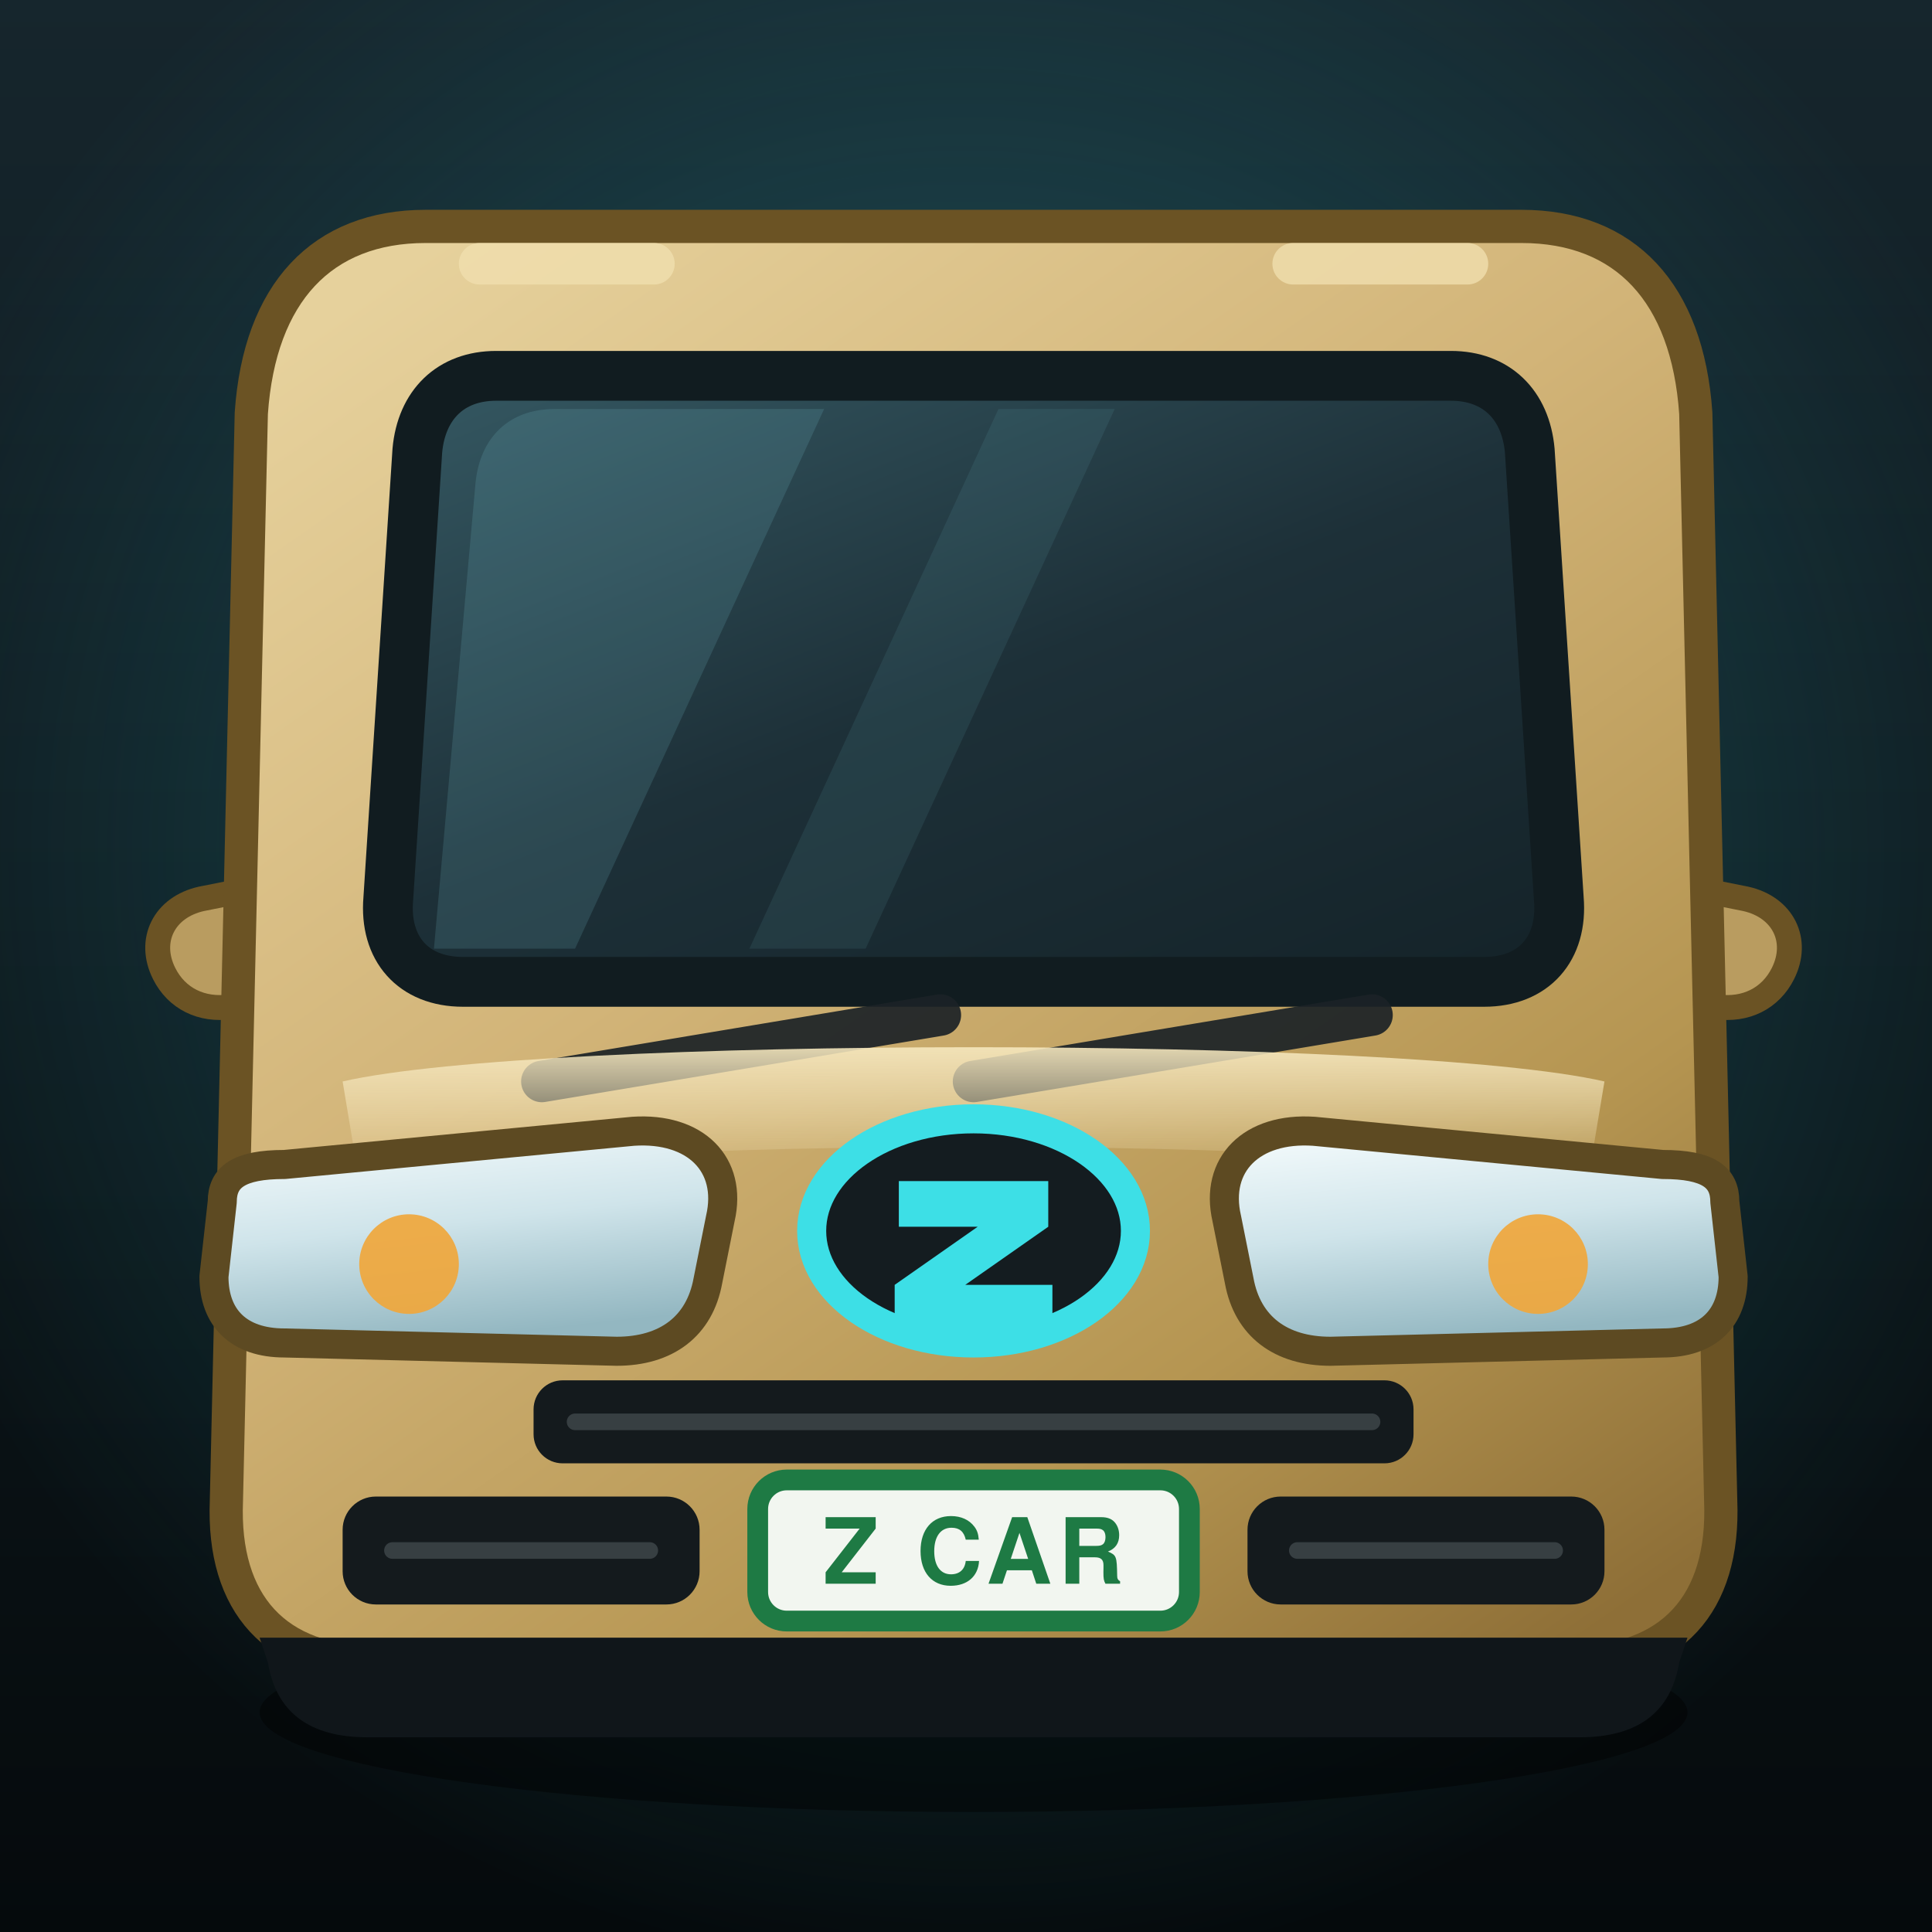
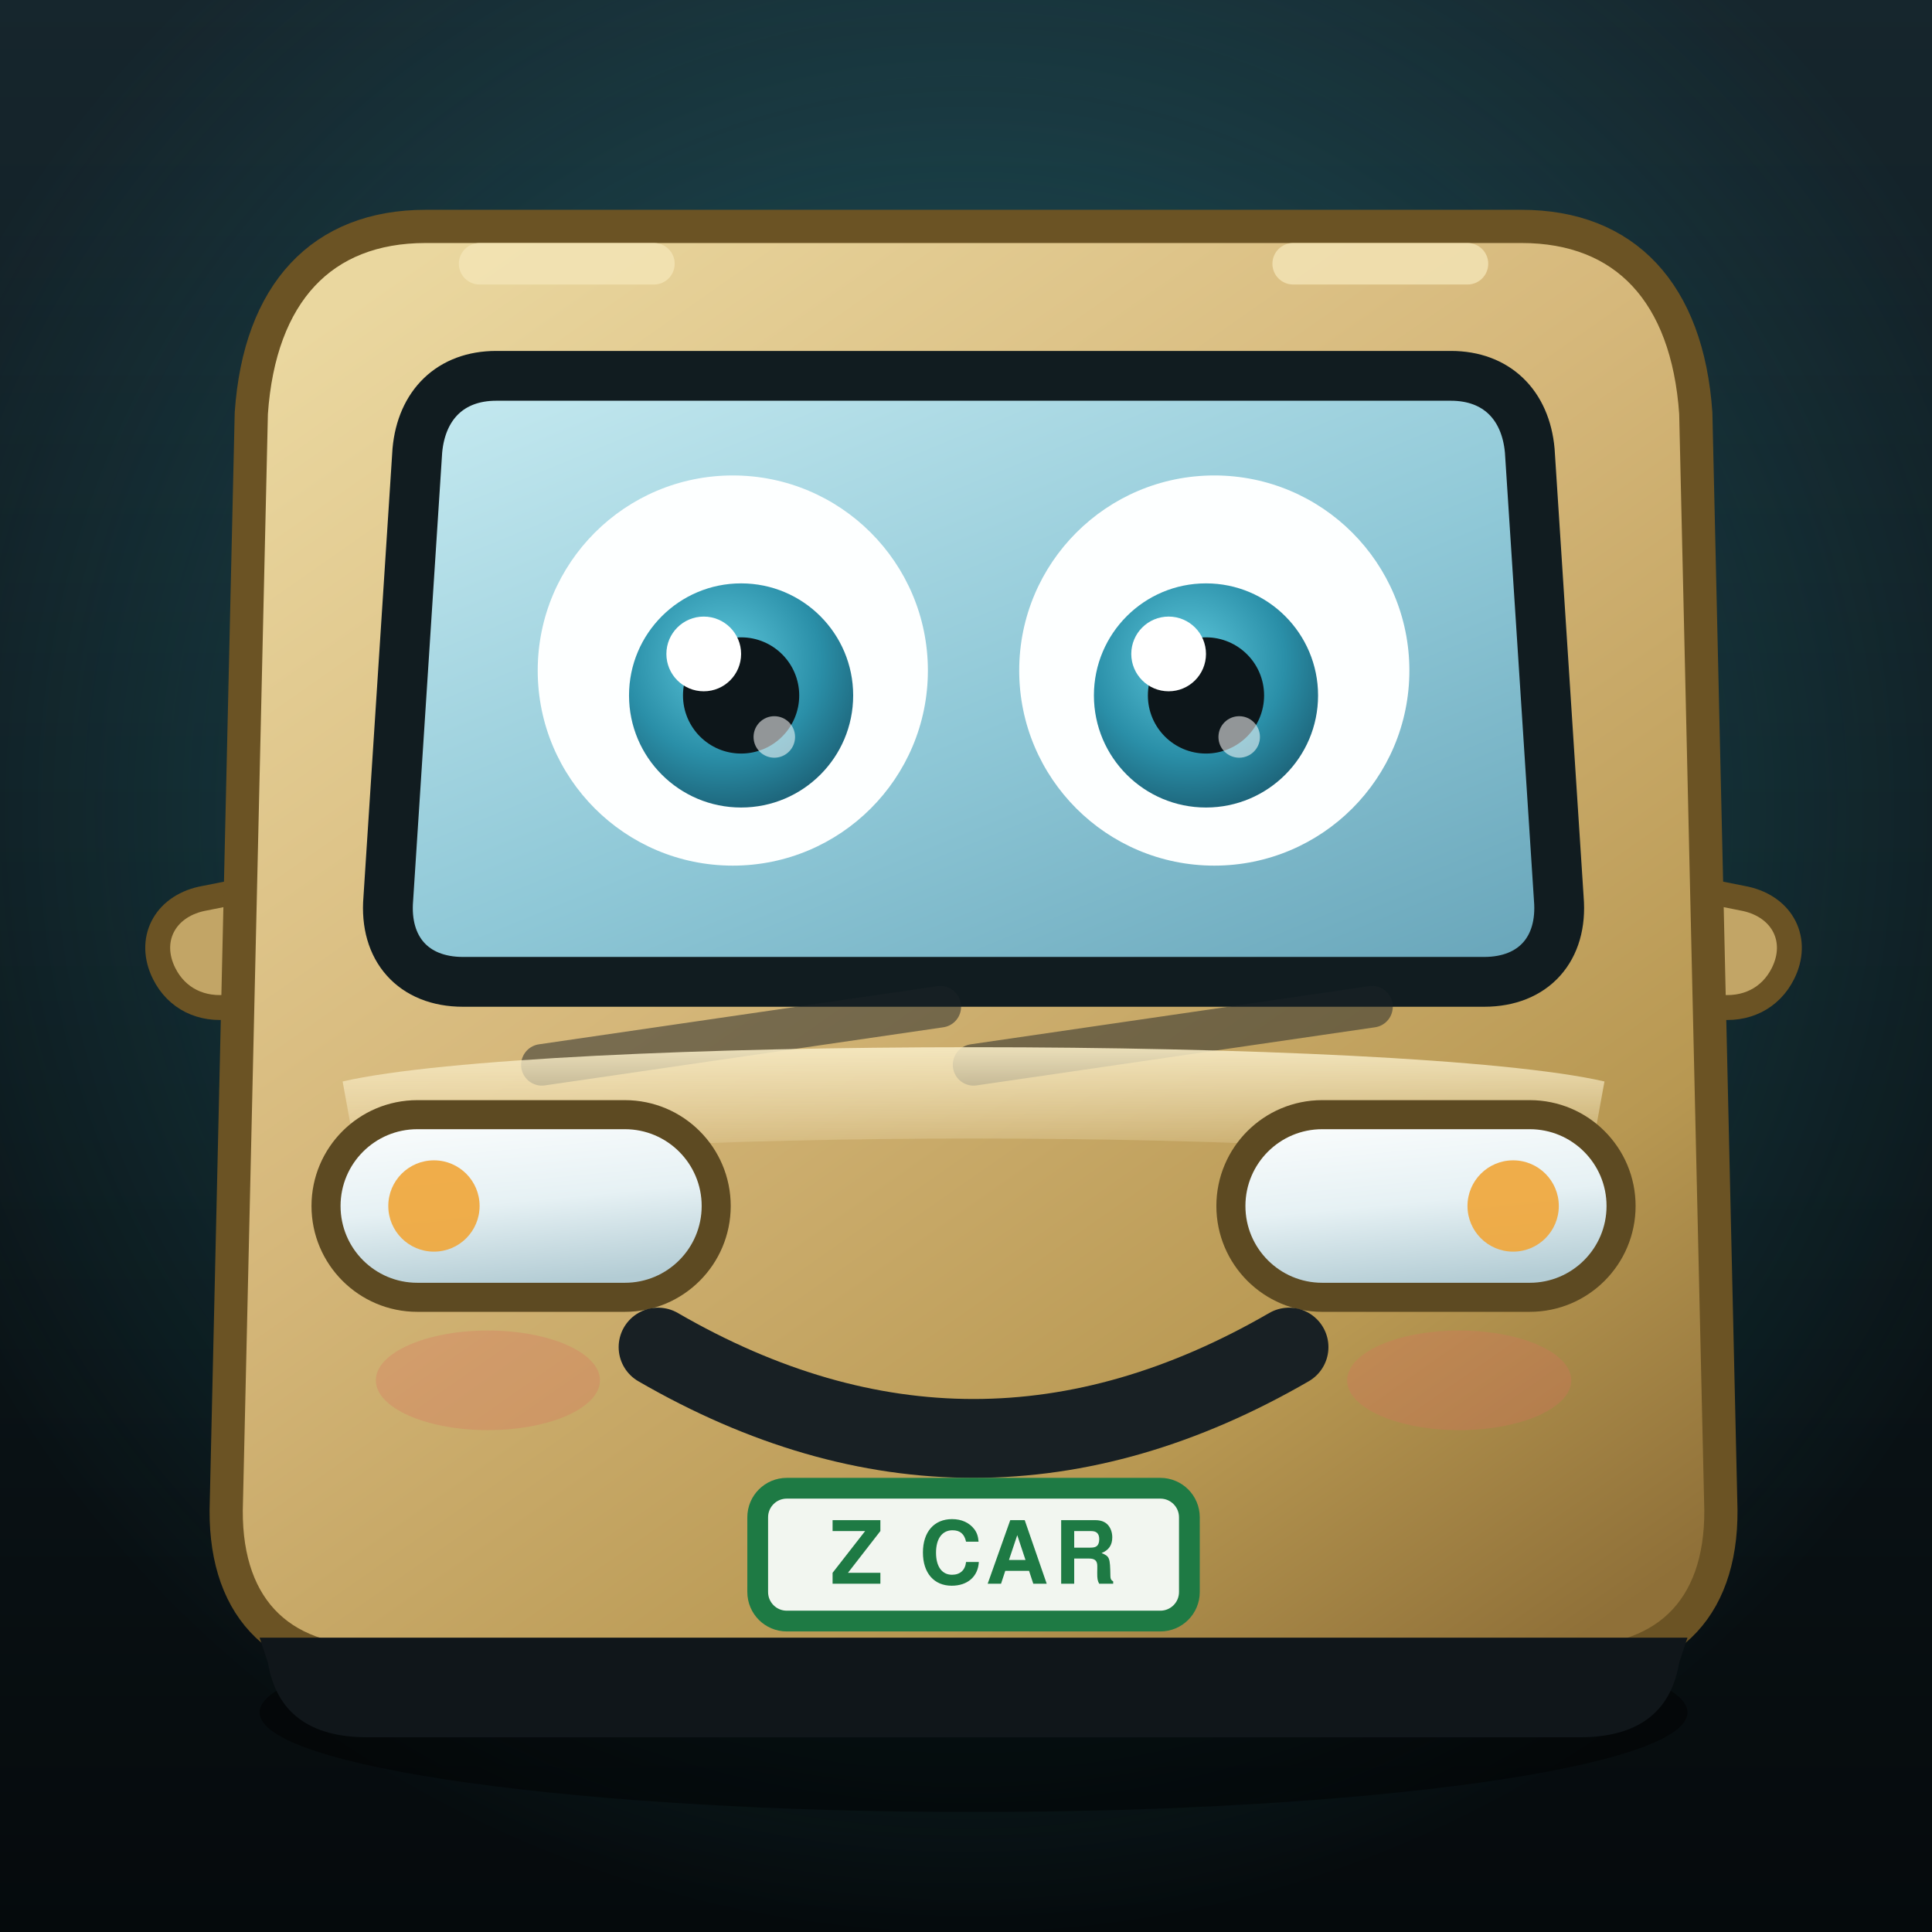
<svg xmlns="http://www.w3.org/2000/svg" viewBox="0 0 512 512" width="512" height="512" role="img" aria-label="Z CAR">
  <defs>
    <linearGradient id="sky" x1="0" y1="0" x2="0" y2="1">
      <stop offset="0" stop-color="#16262d" />
      <stop offset="1" stop-color="#050a0c" />
    </linearGradient>
-     <radialGradient id="glow" cx="50%" cy="44%" r="58%">
-       <stop offset="0" stop-color="#2ea7b4" stop-opacity=".4" />
+     <radialGradient id="glow" cx="50%" cy="42%" r="58%">
+       <stop offset="0" stop-color="#2ea7b4" stop-opacity=".42" />
      <stop offset="1" stop-color="#2ea7b4" stop-opacity="0" />
    </radialGradient>
    <linearGradient id="body" x1=".16" y1="0" x2=".88" y2="1">
-       <stop offset="0" stop-color="#e6d19c" />
-       <stop offset=".4" stop-color="#d2b478" />
-       <stop offset=".76" stop-color="#b59551" />
-       <stop offset="1" stop-color="#8e6f37" />
+       <stop offset="0" stop-color="#ead79f" />
+       <stop offset=".4" stop-color="#d6b87b" />
+       <stop offset=".78" stop-color="#b89852" />
+       <stop offset="1" stop-color="#8f7038" />
    </linearGradient>
    <linearGradient id="hood" x1="0" y1="0" x2="0" y2="1">
-       <stop offset="0" stop-color="#f6e8bf" stop-opacity=".9" />
-       <stop offset="1" stop-color="#f6e8bf" stop-opacity="0" />
+       <stop offset="0" stop-color="#f8ecc6" stop-opacity=".9" />
+       <stop offset="1" stop-color="#f8ecc6" stop-opacity="0" />
    </linearGradient>
-     <linearGradient id="glass" x1=".12" y1="0" x2=".9" y2="1">
-       <stop offset="0" stop-color="#33555f" />
-       <stop offset=".5" stop-color="#1d3038" />
-       <stop offset="1" stop-color="#15242a" />
+     <linearGradient id="glass" x1=".1" y1="0" x2=".9" y2="1">
+       <stop offset="0" stop-color="#c3e8ef" />
+       <stop offset=".55" stop-color="#8fc8d7" />
+       <stop offset="1" stop-color="#6aa7bb" />
    </linearGradient>
-     <linearGradient id="lamp" x1="0" y1="0" x2=".25" y2="1">
-       <stop offset="0" stop-color="#f6fcfd" />
-       <stop offset=".5" stop-color="#cfe4ea" />
-       <stop offset="1" stop-color="#93b7c1" />
+     <linearGradient id="lamp" x1="0" y1="0" x2=".2" y2="1">
+       <stop offset="0" stop-color="#fdfefe" />
+       <stop offset=".55" stop-color="#e6f1f4" />
+       <stop offset="1" stop-color="#b3ccd4" />
    </linearGradient>
+     <radialGradient id="iris" cx="42%" cy="34%" r="72%">
+       <stop offset="0" stop-color="#5fc9dd" />
+       <stop offset=".6" stop-color="#2a8fa8" />
+       <stop offset="1" stop-color="#1b5e73" />
+     </radialGradient>
  </defs>
  <rect width="512" height="512" fill="url(#sky)" />
  <rect width="512" height="512" fill="url(#glow)" />
  <g transform="translate(-23.6,-43.4) scale(1.1)">
    <ellipse cx="256" cy="452" rx="172" ry="24" fill="#000" opacity=".45" />
-     <g fill="#b99c60" stroke="#6b5324" stroke-width="6" stroke-linejoin="round">
+     <g fill="#c2a566" stroke="#6b5324" stroke-width="6" stroke-linejoin="round">
      <path d="M100 250l-30 6c-9 2-13 10-9 18 3 6 9 9 16 8l25-4z" />
      <path d="M412 250l30 6c9 2 13 10 9 18-3 6-9 9-16 8l-25-4z" />
    </g>
    <path d="M124 94h264c25 0 40 16 42 45l6 262c1 25-12 39-36 39H112c-24 0-37-14-36-39l6-262c2-29 17-45 42-45z" fill="url(#body)" stroke="#6b5324" stroke-width="8" stroke-linejoin="round" />
-     <g fill="#f0dfae" opacity=".8">
+     <g fill="#f4e5b6" opacity=".8">
      <rect x="132" y="98" width="52" height="10" rx="5" />
      <rect x="328" y="98" width="52" height="10" rx="5" />
    </g>
    <path d="M141 130h230c11 0 18 7 19 18l7 108c1 12-6 20-18 20H133c-12 0-19-8-18-20l7-108c1-11 8-18 19-18z" fill="url(#glass)" stroke="#111c20" stroke-width="12" stroke-linejoin="round" />
-     <path d="M168 138h52l-60 130h-34l10-112c1-11 8-18 19-18z" fill="#7fd3dd" opacity=".15" />
-     <path d="M262 138h28l-60 130h-28z" fill="#7fd3dd" opacity=".09" />
-     <g stroke="#1b2226" stroke-width="10" stroke-linecap="round" opacity=".92">
-       <path d="M152 300l96-16" />
-       <path d="M256 300l96-16" />
+     <g>
+       <circle cx="198" cy="201" r="47" fill="#fdffff" />
+       <circle cx="314" cy="201" r="47" fill="#fdffff" />
+       <circle cx="200" cy="207" r="27" fill="url(#iris)" />
+       <circle cx="312" cy="207" r="27" fill="url(#iris)" />
+       <circle cx="200" cy="207" r="14" fill="#0d161a" />
+       <circle cx="312" cy="207" r="14" fill="#0d161a" />
+       <circle cx="191" cy="197" r="9" fill="#fff" />
+       <circle cx="303" cy="197" r="9" fill="#fff" />
+       <circle cx="208" cy="217" r="5" fill="#fff" opacity=".55" />
+       <circle cx="320" cy="217" r="5" fill="#fff" opacity=".55" />
    </g>
-     <path d="M104 300c48-11 256-11 304 0l-4 24c-56-11-240-11-296 0z" fill="url(#hood)" />
-     <path d="M90 320l84-8c15-1 24 8 21 21l-3 15c-2 11-10 17-22 17l-80-2c-11 0-17-6-17-16l2-18c0-6 4-9 15-9z" fill="url(#lamp)" stroke="#5d4a22" stroke-width="7" stroke-linejoin="round" />
-     <path d="M422 320l-84-8c-15-1-24 8-21 21l3 15c2 11 10 17 22 17l80-2c11 0 17-6 17-16l-2-18c0-6-4-9-15-9z" fill="url(#lamp)" stroke="#5d4a22" stroke-width="7" stroke-linejoin="round" />
-     <circle cx="120" cy="344" r="12" fill="#f0a73c" opacity=".92" />
-     <circle cx="392" cy="344" r="12" fill="#f0a73c" opacity=".92" />
-     <ellipse cx="256" cy="336" rx="39" ry="27" fill="#141c20" stroke="#3ddfe6" stroke-width="7" />
-     <path d="M238 324h36v11l-20 14h21v11h-38v-11l20-14h-19z" fill="#3ddfe6" />
-     <g fill="#141a1d">
-       <rect x="150" y="372" width="212" height="20" rx="7" />
-       <rect x="104" y="400" width="86" height="26" rx="8" />
-       <rect x="322" y="400" width="86" height="26" rx="8" />
+     <g stroke="#1b2226" stroke-width="10" stroke-linecap="round" opacity=".5">
+       <path d="M152 296l96-14" />
+       <path d="M256 296l96-14" />
    </g>
-     <g stroke="#3d4549" stroke-width="4" stroke-linecap="round" opacity=".85">
-       <path d="M160 382h192" />
-       <path d="M116 413h62" />
-       <path d="M334 413h62" />
-     </g>
-     <rect x="204" y="396" width="104" height="34" rx="7" fill="#f2f6f0" stroke="#1e7a44" stroke-width="5" />
-     <text x="256" y="421" text-anchor="middle" font-family="Helvetica, Arial, sans-serif" font-size="22" font-weight="700" letter-spacing="1.5" fill="#1e7a44">Z CAR</text>
+     <path d="M104 300c48-11 256-11 304 0l-4 22c-56-11-240-11-296 0z" fill="url(#hood)" />
+     <rect x="100" y="308" width="94" height="44" rx="22" fill="url(#lamp)" stroke="#5d4a22" stroke-width="7" />
+     <rect x="318" y="308" width="94" height="44" rx="22" fill="url(#lamp)" stroke="#5d4a22" stroke-width="7" />
+     <circle cx="126" cy="330" r="11" fill="#f0a73c" opacity=".92" />
+     <circle cx="386" cy="330" r="11" fill="#f0a73c" opacity=".92" />
+     <ellipse cx="139" cy="372" rx="27" ry="12" fill="#d9705f" opacity=".3" />
+     <ellipse cx="373" cy="372" rx="27" ry="12" fill="#d9705f" opacity=".3" />
+     <path d="M180 364q76 44 152 0" fill="none" stroke="#182024" stroke-width="19" stroke-linecap="round" />
+     <rect x="204" y="398" width="104" height="32" rx="7" fill="#f2f6f0" stroke="#1e7a44" stroke-width="5" />
+     <text x="256" y="421" text-anchor="middle" font-family="Helvetica, Arial, sans-serif" font-size="21" font-weight="700" letter-spacing="1.4" fill="#1e7a44">Z CAR</text>
    <path d="M84 434h344l-2 6c-2 12-10 18-24 18H110c-14 0-22-6-24-18z" fill="#10161a" />
  </g>
</svg>
